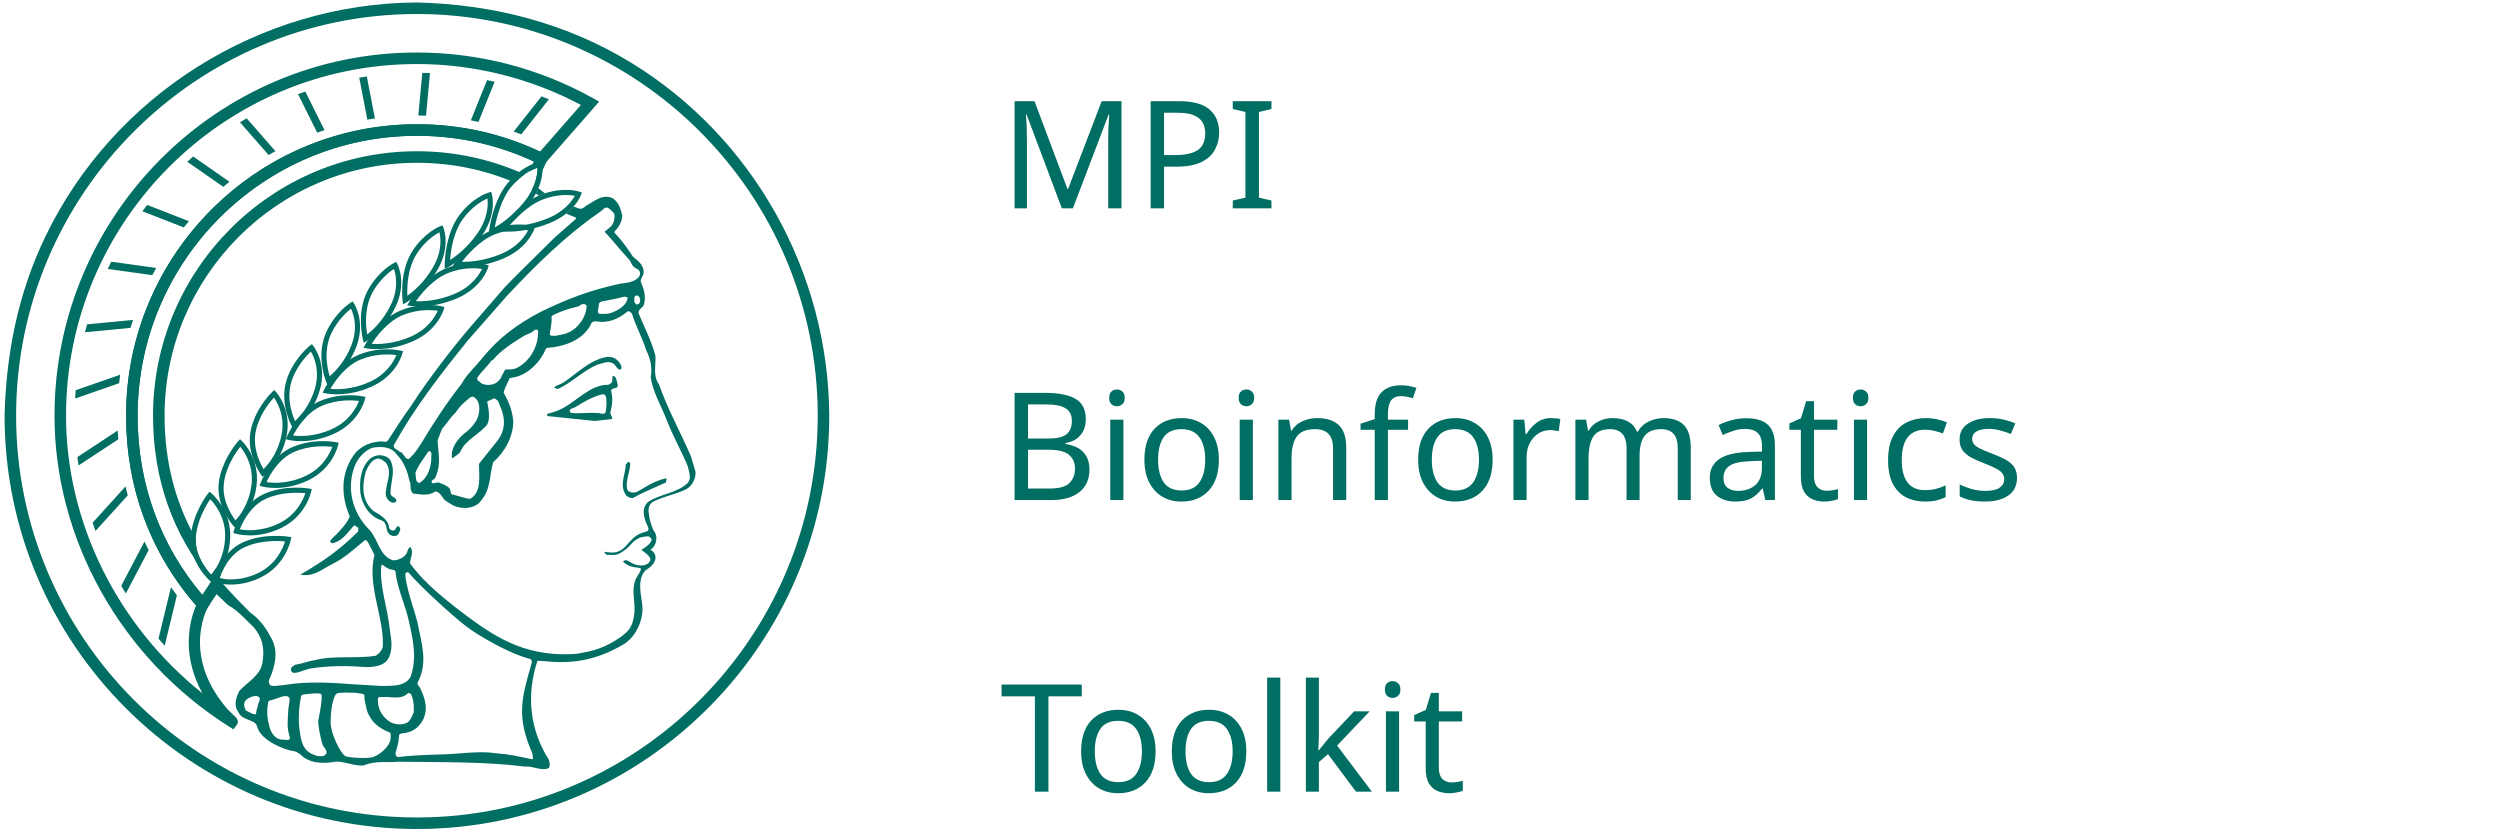
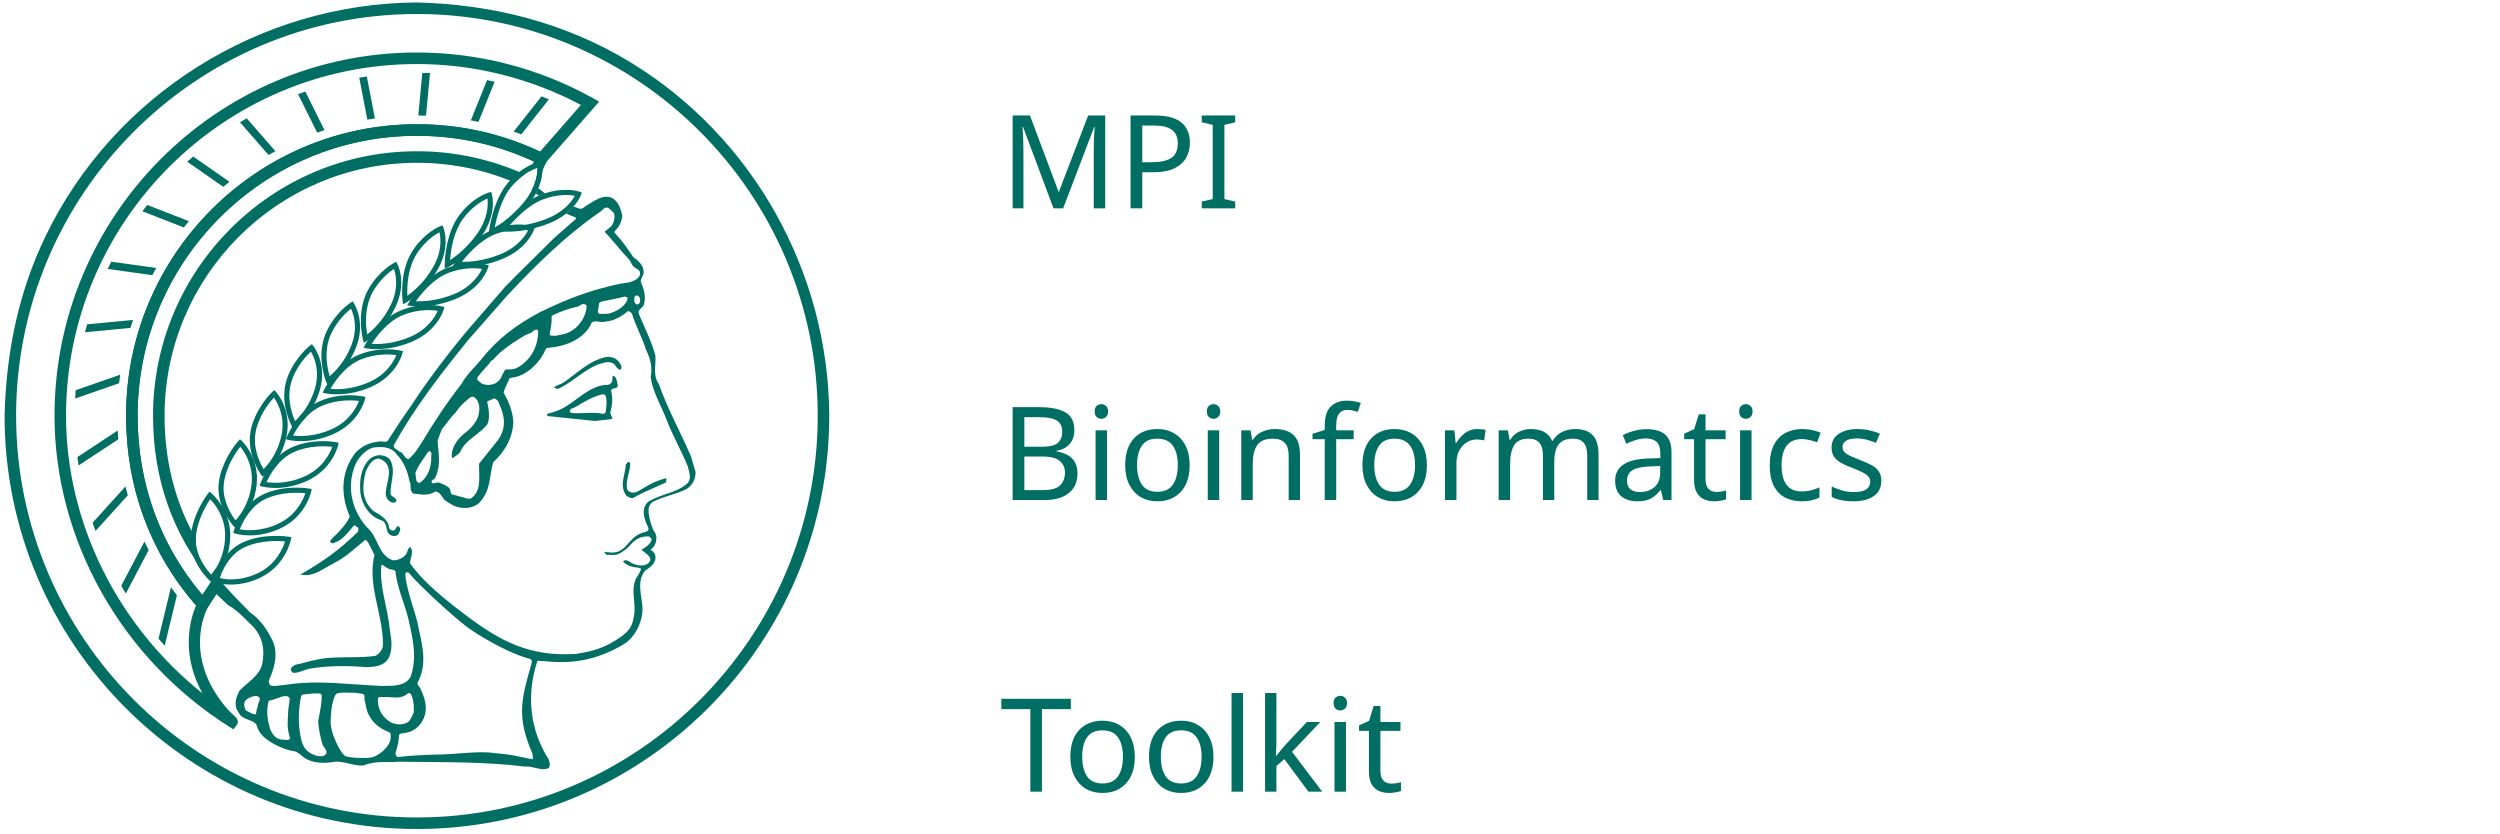
<svg xmlns="http://www.w3.org/2000/svg" version="1.1" width="300" height="100" viewBox="0 0 300 100" id="svg3784">
  <g transform="translate(0,24.04259)" id="Layer 1">
    <g id="g4285">
      <g transform="matrix(1.141468,0,0,1.144051,0.5483012,-23.74722)" id="g3787">
        <path d="M 43.35,86.696 C 67.253,86.696 86.698,67.25 86.698,43.347 86.615,28.299 78.698,14.118 65.811,6.284 58.958,2.119 51.328,0.202 43.36,0 L 43.34,0 C 26.831,0.093 11.469,9.662 4.281,24.571 1.424,30.498 0.166,36.804 0,43.347 0,67.25 19.446,86.696 43.35,86.696 z m 0,-1.21 C 20.114,85.486 1.213,66.582 1.213,43.347 1.213,20.114 20.114,1.211 43.35,1.211 c 23.233,0 42.135,18.903 42.135,42.136 0,23.235 -18.902,42.139 -42.135,42.139 z" id="path3789" style="fill:#006e62" />
        <path d="m 55.374,69.419 c -1.052,3.649 -1.553,5.531 0.089,9.291 0.017,0.143 0.174,0.608 0,0.671 -1.816,-0.366 -2.299,-0.521 -4.005,-0.649 -1.576,-0.271 -4.195,0.169 -5.947,0.152 -1.369,0.047 -2.756,0.093 -4.19,0.269 -0.429,-0.222 -0.096,-0.701 -0.062,-1.019 0.158,-0.495 0.174,-0.749 0.223,-1.322 0.222,-0.238 0.494,-0.112 0.764,-0.224 0.923,-0.142 1.705,-0.954 1.927,-1.816 0.288,-0.906 -0.031,-1.91 -0.445,-2.772 -0.08,-0.254 -0.43,-0.446 -0.287,-0.699 1.131,-2.12 0.334,-4.271 -0.047,-6.341 -0.399,-1.468 -1.004,-3.091 -1.245,-4.639 0.049,-0.158 -0.158,-0.525 0.192,-0.556 l 0.129,0.031 c 1.209,1.467 4.675,4.57 5.974,5.578 1.298,1.008 4.651,2.963 6.833,3.488 0.207,0.174 0.175,0.319 0.097,0.557 m -16.13,3.761 c 0,-0.192 0.011,-0.27 0.156,-0.332 l 0.788,0 c 0.699,0.024 1.598,0.253 2.253,-0.423 0.376,0.013 0.41,0.461 0.509,0.806 0.09,0.483 0.068,0.79 0.068,1.224 -0.157,0.344 -0.332,0.867 -0.688,1.085 -0.565,0.267 -1.134,0.215 -1.676,0 -0.822,-0.486 -1.421,-1.262 -1.41,-2.36 m 1.341,4.021 c -0.101,0.95 -1.294,1.788 -1.878,1.957 -0.585,0.166 -2.333,0.085 -2.836,-0.089 -0.501,-0.173 -1.728,-2.569 -1.586,-3.814 0,-1.027 0.277,-2.656 0.689,-2.788 0.412,-0.129 1.502,-0.062 1.502,-0.062 0.456,-0.031 0.802,0.078 1.203,0.125 0.284,0.109 0.084,0.467 0.185,0.67 0.129,0.53 0.158,1.104 0.486,1.634 0.46,0.889 1.304,1.419 2.134,1.73 0.187,0.171 0.085,0.403 0.101,0.637 m -6.803,1.645 c -0.325,0.334 -0.508,0.178 -0.837,0.209 -0.937,-0.254 -1.491,-0.661 -1.757,-1.723 -0.343,-1.48 -0.331,-3.108 0,-4.619 l 0.152,-0.119 c 0.659,-0.075 1.656,-0.209 1.928,-0.06 0.269,0.15 -0.292,2.812 -0.292,2.812 -0.017,0.528 0.241,1.879 0.481,2.581 0.051,0.104 0.59,0.645 0.325,0.919 m 11.092,-31.587 -0.033,0.909 c -0.082,0.827 -0.465,1.783 -1.244,2.245 -0.466,-0.11 -0.299,-0.67 -0.414,-1.051 0.298,-0.827 0.879,-1.513 1.36,-2.246 0.065,-0.048 0.132,-0.079 0.198,-0.048 z m 6.761,-7.331 c -0.484,0.222 -0.981,0.271 -1.515,0.024 -0.136,-0.185 -0.577,-0.334 -0.403,-0.606 0.388,-0.628 1.044,-1.147 1.447,-1.763 l 0.187,-0.1 c 0.817,-0.986 2.104,-1.813 3.324,-2.554 l 0.738,-0.32 c 0.16,-0.161 0.535,-0.495 0.683,-0.15 0.026,1.285 -0.517,2.658 -1.741,3.567 -0.744,0.55 -1.062,0.443 -1.725,0.483 l -0.341,0.617 c -0.081,0.307 -0.348,0.617 -0.654,0.802 m -2.65,12.12 c -0.222,0.129 -2.149,-0.605 -1.924,-0.4 -0.457,-0.495 0.289,-0.661 -1.41,-1.299 l -0.412,0.043 c -0.053,0.049 -0.202,0.124 -0.355,-0.087 -0.016,-0.256 0.32,-0.218 0.426,-0.537 0.609,-1.369 0.274,-2.429 0.215,-3.847 l 0.449,-1.162 c 0.853,-1.029 0.852,-1.176 1.43,-1.734 0.578,-0.813 0.699,-0.876 1.474,-1.544 0.127,-0.109 0.361,-0.195 0.512,-0.066 0.366,0.284 0.385,0.471 0.492,0.837 0.182,1.355 -0.636,2.284 -1.625,3.017 -0.702,0.605 -1.369,1.545 -1.219,2.468 l 0.061,0.064 c 0.32,-0.27 0.724,-0.428 0.859,-0.763 0.534,-1.193 1.973,-1.736 2.779,-2.771 0.35,-0.621 0.135,-1.699 0,-2.416 -0.004,0.02 1.055,-0.5 0.768,-0.314 0.503,0.207 0.441,0.568 0.684,1.028 0.472,1.197 0.431,2.276 -0.299,3.311 l -2.008,2.505 c -0.031,1.276 0.321,2.919 -0.897,3.667 m 8.505,-19.063 0.138,-0.176 c 0.623,-0.296 1.205,-0.525 1.897,-0.725 l 0.83,-0.216 c 0.22,-0.201 0.609,-0.363 0.831,-0.08 0.013,1.075 -0.791,2.366 -1.98,2.862 -0.373,0.163 -0.872,0.217 -1.316,0.326 -0.111,-0.096 -0.472,0.107 -0.58,-0.163 0.069,-0.539 0.276,-1.344 0.18,-1.828 m 8.006,-2.01 c -0.042,0.773 -1.073,1.411 -1.934,1.65 -0.368,0.057 -0.707,0.036 -1.031,0.036 -0.085,-0.061 -0.183,-0.133 -0.17,-0.215 0.056,-0.367 0.114,-0.581 0.14,-0.912 l 0.214,-0.157 c 0.761,-0.153 1.692,-0.317 2.456,-0.521 0.114,0.025 0.254,0.014 0.325,0.119 M 40.923,46.422 c 2.231,-3.999 4.94,-7.472 7.84,-11.041 l 4.062,-4.618 c 2.899,-3.092 6.102,-6.262 9.655,-8.714 0.444,-0.256 0.641,-0.78 1.102,-0.412 l 0.417,0.386 c 0.282,0.317 0.037,1.221 -0.251,1.475 -0.229,0.187 -0.451,0.372 -0.672,0.554 0.693,0.687 1.692,1.991 2.513,2.835 0.362,0.371 0.25,0.757 0.896,1.058 0.323,0.151 0.414,0.502 0.222,0.805 -0.572,0.733 -1.527,0.622 -2.278,0.813 -2.786,0.621 -5.041,1.418 -8.124,2.914 -2.469,1.308 -4.444,2.757 -6.23,5.003 -0.683,0.844 -1.449,1.483 -2.021,2.501 -1.625,2.088 -2.917,4.047 -4.208,6.198 -0.461,0.678 -0.612,1.013 -1.258,1.626 -0.314,0.298 -0.594,-0.325 -0.79,-0.541 -0.023,-0.024 -0.036,-0.052 -0.052,-0.076 -0.067,0.008 -0.135,-0.005 -0.202,-0.048 -0.174,-0.223 -0.717,-0.319 -0.621,-0.718 m 25.851,-14.92 c -0.089,0.093 -0.2,0.21 -0.35,0.17 -0.338,-0.236 -0.21,-0.537 -0.189,-0.822 0.07,-0.069 0.08,-0.109 0.189,-0.109 0.162,-0.027 0.251,0.091 0.31,0.175 0.1,0.186 0.111,0.395 0.04,0.586 M 29.336,77.328 c -0.652,0.015 -1.111,-0.341 -1.414,-1.111 -0.304,-0.98 -0.407,-1.846 -0.196,-2.854 0.067,-0.128 0.212,-0.21 0.305,-0.168 l 0.911,-0.309 c 0.306,-0.124 0.555,-0.167 0.846,-0.098 l 0.185,0.183 c -0.014,0.531 -0.145,0.923 -0.158,1.415 -0.054,1.234 -0.158,1.602 0.197,2.777 -0.13,0.31 -0.393,0.16 -0.676,0.165 m -2.719,-3.443 c -0.142,0.257 -0.122,0.428 -0.187,0.736 -0.077,0.14 -0.476,-0.05 -0.602,-0.127 -0.495,-0.268 -0.462,-0.133 -0.604,-0.59 -0.08,-0.308 -0.071,-0.669 0.438,-0.936 0.319,-0.18 0.955,-0.396 1.163,0 0.064,0.267 -0.254,0.613 -0.208,0.917 M 72.162,47.617 c -1.146,-2.644 -2.435,-4.922 -3.378,-7.583 -0.667,-0.955 -0.285,-1.975 -0.364,-2.995 -0.431,-1.593 -1.101,-2.821 -1.737,-4.365 -0.177,-0.445 0.319,-0.575 0.494,-0.891 0.287,-0.782 0.08,-1.659 -0.272,-2.407 -0.141,-0.429 0.368,-0.732 0.272,-1.178 -0.018,-0.685 -0.621,-1.149 -1.1,-1.514 -0.717,-1.035 -1.05,-1.578 -1.944,-2.518 l 0,-0.175 c 0.446,-0.397 0.813,-1.083 0.797,-1.673 -0.176,-0.667 -0.317,-1.289 -0.957,-1.752 -1.018,-0.574 -2.052,0.318 -2.865,0.781 -0.225,0.158 -0.337,0.319 -0.654,0.288 -0.207,-0.074 -0.421,-0.15 -0.637,-0.228 -0.208,0.237 -0.467,0.488 -0.784,0.739 l 0.99,0.402 c 0.036,0.026 0.049,0.046 0.049,0.08 0,0.018 -0.005,0.049 -0.01,0.075 -0.069,0.06 -2.292,2.008 -2.292,2.008 -0.007,0.005 -4.005,3.957 -4.005,3.957 0,0.002 -1.148,1.165 -1.148,1.165 -0.005,0.007 -3.559,4.101 -3.559,4.101 -1.859,2.155 -4.604,5.693 -6.256,8.282 -0.86,1.185 -1.717,2.5 -2.516,3.745 -0.087,0.138 -0.25,0.127 -0.508,0.096 -0.176,-0.02 -0.356,-0.038 -0.519,0.018 l 0.008,0 -0.036,0.009 c 0.008,-0.003 0.02,-0.005 0.028,-0.009 -0.904,0.099 -1.56,0.401 -2.263,1.036 -0.914,1.076 -1.372,2.379 -1.372,3.784 0,0.965 0.22,1.984 0.664,3.007 -0.188,0.546 -0.618,1.03 -1.003,1.457 l -0.213,0.241 -0.275,0.269 c -0.177,0.169 -0.38,0.36 -0.527,0.547 l -0.014,0.019 -0.009,0.022 c -0.017,0.06 -0.026,0.173 0.15,0.258 l 0.042,0.022 0.047,-0.011 c 0.842,-0.2 1.371,-0.833 1.886,-1.445 0,0 0.322,-0.372 0.369,-0.427 0.076,-0.014 0.138,0.029 0.25,0.123 0.058,0.048 0.125,0.095 0.2,0.131 l 0,0.042 c 0,0 -0.011,0.272 -0.013,0.333 -1.993,1.968 -3.616,3.08 -5.738,4.327 l -0.354,0.207 0.409,0.042 c 0.829,0.083 1.615,-0.382 2.374,-0.833 l 0.913,-0.503 c 0.844,-0.432 1.625,-1.091 2.384,-1.728 0,0 0.686,-0.57 0.76,-0.629 0.071,0.01 0.151,0.102 0.214,0.175 0,0 0.044,0.049 0.073,0.08 0.013,0.024 0.637,1.258 0.675,1.332 -0.143,0.585 -0.206,1.171 -0.206,1.756 0,1.276 0.277,2.546 0.549,3.788 0.266,1.224 0.542,2.489 0.542,3.731 0,0.083 -0.001,0.162 -0.004,0.245 0,0.383 -0.421,0.893 -0.77,1.053 -0.798,0.136 -1.759,0.146 -2.779,0.154 -1.249,0.011 -2.542,0.023 -3.536,0.292 -0.32,0.038 -0.689,0.143 -1.048,0.242 -0.352,0.099 -0.715,0.201 -1.053,0.248 l -0.034,0.004 -0.037,0.029 -0.123,0.085 c -0.114,0.071 -0.253,0.157 -0.288,0.325 -10e-4,0.013 -0.003,0.028 -0.003,0.044 0,0.096 0.044,0.2 0.115,0.274 0.069,0.072 0.156,0.104 0.245,0.096 0.301,0 0.637,-0.122 0.964,-0.241 0.227,-0.082 0.465,-0.169 0.684,-0.206 2.075,-0.355 4.35,-0.284 5.891,-0.159 0.761,-0.013 2.01,-0.038 2.46,-1.118 0.163,-0.438 0.218,-0.846 0.218,-1.238 0,-0.432 -0.066,-0.848 -0.135,-1.275 l -0.136,-1.051 c -0.091,-0.641 -0.227,-1.28 -0.359,-1.9 -0.233,-1.099 -0.474,-2.23 -0.474,-3.375 0,-0.232 0.013,-0.465 0.033,-0.699 0.023,-0.029 0.047,-0.064 0.076,-0.069 0.068,-0.009 0.185,0.084 0.279,0.159 0.106,0.084 0.215,0.164 0.335,0.195 0.138,0.105 0.295,0.134 0.437,0.152 0.198,0.026 0.306,0.051 0.368,0.204 0.089,1.006 0.436,2.046 0.772,3.052 0.232,0.693 0.472,1.411 0.626,2.11 0.274,1.224 0.55,2.466 0.55,3.69 0,0.729 -0.098,1.453 -0.354,2.163 -0.532,0.969 -1.697,0.973 -2.821,0.977 l -0.337,0 -2.756,-0.167 c -2.365,-0.172 -4.809,-0.347 -7.316,0.058 0.018,-0.002 -0.561,0.061 -0.561,0.061 -0.31,0.046 -0.601,0.084 -0.915,0.011 -0.116,-0.094 -0.21,-0.257 -0.21,-0.426 0,-0.054 0.01,-0.109 0.032,-0.163 0.448,-0.988 0.672,-1.881 0.672,-2.671 0,-0.641 -0.147,-1.214 -0.441,-1.717 -0.648,-1.243 -1.36,-2.104 -2.24,-2.706 -1.076,-1.076 -1.996,-2.031 -2.814,-2.96 -0.479,-0.061 -0.772,-0.155 -0.804,-0.166 l -0.106,-0.037 -0.479,0.59 c 0.621,0.59 1.195,1.18 1.897,1.817 1.066,0.574 1.928,1.61 2.691,2.311 0.925,1.082 1.147,2.229 0.956,3.504 -0.128,1.513 -1.512,2.167 -2.453,3.171 -0.381,0.717 -0.622,1.576 -0.097,2.247 0.337,0.89 1.768,0.73 1.944,1.464 0.394,1.619 3.202,2.554 3.75,2.593 0.545,0.037 1.11,0.64 1.11,0.64 1.116,0.813 2.581,0.618 3.351,0.499 0.769,-0.116 2.145,0.506 3.006,0.378 1.289,-0.51 2.343,-0.271 3.681,-0.382 4.205,0.065 8.983,-0.032 13.285,0.51 0.797,-0.097 1.751,0.525 2.503,0.145 0.191,-0.321 0.046,-0.59 0,-0.863 -2.056,-3.232 -2.364,-6.861 -1.199,-10.383 l 0.778,0.044 c 2.788,0.304 5.326,-0.057 8.16,-1.699 1.419,-0.781 2.164,-2.607 2.1,-3.929 -0.048,-0.86 -0.345,-1.875 -0.201,-2.784 0.049,-0.405 0.318,-1.021 0.667,-1.215 0.15,-0.083 0.671,-0.437 0.835,-0.89 0.27,-0.738 -0.308,-1.086 -0.475,-1.186 0.45,-0.184 0.887,-1.104 0.473,-1.821 -0.267,-0.283 -0.577,-1.403 -0.61,-1.77 -0.095,-0.525 -0.111,-1.066 0.383,-1.403 1.116,-0.587 2.167,-0.732 3.329,-1.242 0.797,-0.334 1.211,-1.162 1.18,-1.911 z m -0.332,2.782 c -1.18,1.098 -2.851,1.115 -4.205,2.006 -0.622,0.62 -0.464,1.326 -0.211,2.108 0.5,0.99 0.312,0.888 -0.388,1.122 -1.634,0.544 -1.615,2.332 -3.581,2.032 -0.112,0.033 -0.572,-0.196 -0.299,0.132 0.211,0.252 0.299,0.1 0.715,0.151 0.7,0.033 0.961,-0.256 1.452,-0.589 0.702,-0.59 0.618,-0.812 1.481,-1.227 0.206,-0.048 0.714,-0.2 0.998,-0.1 0.192,0.177 0.197,0.181 0.228,0.339 -0.111,0.478 -0.81,0.877 -1.077,1.044 0.367,0.268 1.055,0.723 0.943,1.105 -0.156,0.25 -0.15,0.292 -0.428,0.427 -0.387,0.189 -1.165,0.16 -1.898,-0.382 -0.112,0.033 -0.233,-0.218 -0.547,0.081 0.713,0.734 1.714,0.568 1.863,0.717 0.15,0.15 -0.533,1.037 -0.564,1.229 -0.48,1.273 0.108,2.446 -0.148,3.769 -0.158,1.035 -0.468,1.527 -1.374,2.18 -1.662,1.151 -2.827,1.484 -4.693,1.784 -4.891,0.334 -7.977,-1.345 -11.5,-3.975 -3.522,-2.631 -4.869,-4.031 -5.969,-5.511 -0.015,-0.605 0.43,-1.066 0.049,-1.721 -0.318,0.112 -0.287,0.526 -0.479,0.766 -0.271,0.383 -0.923,0.668 -1.387,0.621 -1.449,-0.494 -1.529,-2.198 -2.436,-3.17 -1.943,-1.913 -2.487,-4.669 -1.449,-6.978 0.365,-0.718 1.018,-1.402 1.752,-1.657 0.906,-0.144 1.976,-0.144 2.566,0.733 0.698,0.668 1.131,1.753 1.304,2.708 0.288,0.463 -0.063,0.988 0.414,1.371 0.828,0.078 1.545,0.285 2.342,-0.223 0.59,0.078 0.67,0.733 1.116,1.018 l 0.797,0.479 c 0.844,0.349 1.929,0.349 2.645,-0.272 1.338,-1.37 1.046,-2.778 1.507,-4.291 1.276,-1.13 2.124,-2.749 2.109,-4.328 -0.081,-0.97 -0.43,-1.975 -1.004,-2.945 0.095,-0.575 0.414,-1.004 0.605,-1.515 0.161,-0.095 0.368,-0.095 0.542,-0.127 1.418,-0.302 2.708,-1.593 3.265,-2.947 l 0.128,-0.127 c 1.625,-0.111 3.648,-0.686 4.588,-2.391 0.192,-0.733 1.02,-0.192 1.529,-0.366 0.86,-0.049 1.722,-0.525 2.374,-1.084 0.191,-0.064 0.334,0.145 0.448,0.238 0.38,1.277 1.083,2.503 1.48,3.795 0.494,0.971 0.671,1.894 0.494,2.882 0.208,1.512 1.068,2.93 1.673,4.46 0.605,1.61 1.545,3.235 2.23,4.892 0.128,0.668 0.414,1.195 0,1.737" id="path3791" style="fill:#006e62" />
        <path d="m 64.581,37.701 c 0.223,0.287 0.367,0.541 0.191,0.813 -0.414,0.031 -0.479,-0.495 -0.828,-0.671 -0.573,-0.285 -1.084,0.018 -1.656,0.161 -1.45,0.621 -2.661,1.863 -4.063,2.516 -0.174,0 -0.335,-0.016 -0.446,-0.143 0.238,-0.238 0.62,-0.287 0.924,-0.479 1.451,-0.955 2.852,-2.451 4.668,-2.722 0.477,-0.031 0.908,0.142 1.21,0.525" id="path3793" style="fill:#006e62" />
        <path d="m 63.19,42.984 c -0.225,0.332 -0.582,0.043 -0.895,0.083 -0.717,-0.083 -1.929,0.085 -2.72,-0.014 -0.119,-0.069 -0.209,-0.193 -0.135,-0.305 0.121,-0.196 0.45,-0.209 0.659,-0.363 0.866,-0.541 1.776,-1.055 2.762,-1.29 0.179,-0.028 0.329,0.124 0.36,0.248 0.118,0.459 0.044,1.196 -0.031,1.641 m 1.28,-2.83 c -0.112,-0.351 -0.096,-0.923 -0.526,-1.003 -0.096,0.222 0,0.462 -0.096,0.67 -0.126,0.158 -0.349,0.349 -0.605,0.285 -1.753,0.111 -3.059,1.658 -4.556,2.453 -0.509,0.287 -1.084,0.447 -1.624,0.59 -0.05,0.08 -0.032,0.191 0.046,0.238 1.659,0.176 3.298,0.336 4.941,0.51 l 1.829,-0.207 c 0.05,-0.238 -0.237,-0.445 -0.19,-0.717 0.209,-0.748 0.272,-1.561 0.064,-2.262 0.145,-0.38 0.686,-0.096 0.717,-0.557" id="path3795" style="fill:#006e62" />
        <path d="m 65.396,48.367 c 0.059,-0.084 0.124,-0.178 0.203,-0.186 0.105,0.039 0.16,0.088 0.173,0.279 -0.012,0.308 -0.09,0.631 -0.173,0.974 -0.095,0.39 -0.192,0.788 -0.192,1.178 0,0.174 0.019,0.346 0.066,0.514 0.23,0.287 0.586,0.352 1.013,0.206 0.007,-0.004 0.725,-0.416 0.725,-0.416 0.624,-0.374 1.214,-0.726 2.306,-1.004 0.028,-0.006 0.033,10e-4 0.037,0.006 0.018,0.021 0.025,0.061 0.025,0.113 0,0.094 -0.027,0.222 -0.072,0.326 -0.042,0.018 -1.052,0.469 -1.052,0.469 -0.794,0.347 -1.617,0.707 -2.388,1.149 -0.228,0.047 -0.439,-0.077 -0.642,-0.195 l -0.049,-0.03 c -0.294,-0.401 -0.388,-0.79 -0.388,-1.178 0,-0.35 0.075,-0.697 0.154,-1.056 0.073,-0.333 0.146,-0.679 0.164,-1.039 0.025,-0.031 0.09,-0.11 0.09,-0.11" id="path3797" style="fill:#006e62" />
        <path d="m 40.573,48.041 c 0.575,1.177 -0.031,2.293 0,3.519 0.096,0.35 0.782,0.4 0.575,0.813 -0.161,0.112 -0.384,0.143 -0.559,0.016 -0.319,-0.207 -0.43,-0.365 -0.51,-0.733 -0.08,-1.082 0.781,-2.342 0.015,-3.361 -0.222,-0.223 -0.541,-0.445 -0.859,-0.462 -0.686,0.127 -1.036,0.86 -1.274,1.402 -0.367,1.433 -0.462,2.947 0.795,4.094 0.735,0.429 1.626,0.893 1.674,1.816 0.112,0.16 0.334,0.319 0.51,0.223 0.223,-0.016 0.254,-0.652 0.573,-0.35 l 0.096,0.223 c -0.081,0.254 -0.159,0.701 -0.573,0.717 -0.207,0.047 -0.432,-0.065 -0.606,-0.191 -0.447,-0.462 -0.095,-1.163 -0.845,-1.465 -1.243,-0.384 -2.056,-1.691 -2.183,-2.917 -0.08,-1.178 -0.031,-2.469 0.989,-3.504 0.398,-0.304 0.924,-0.495 1.434,-0.335 0.287,0.047 0.621,0.255 0.748,0.495" id="path3799" style="fill:#006e62" />
        <path d="m 25.223,57.144 c 1.657,-0.768 3.549,-0.679 4.262,-0.61 -0.203,0.657 -0.891,2.362 -2.775,3.287 -1.89,0.925 -3.509,0.704 -4.101,0.575 0.218,-0.654 0.951,-2.479 2.614,-3.252 m -0.225,-0.487 c -2.269,1.053 -2.961,3.754 -2.99,3.868 l -0.06,0.239 0.234,0.08 c 0.089,0.029 2.195,0.72 4.765,-0.542 2.592,-1.272 3.123,-3.837 3.146,-3.946 l 0.053,-0.272 -0.275,-0.044 c -0.106,-0.019 -2.647,-0.417 -4.873,0.617" id="path3801" style="fill:#006e62" />
        <path d="m 27.48,52.053 c 1.65,-0.745 3.451,-0.649 4.141,-0.576 -0.212,0.641 -0.915,2.276 -2.796,3.174 -1.875,0.896 -3.483,0.727 -4.097,0.611 0.26,-0.667 1.091,-2.459 2.752,-3.209 m -0.221,-0.489 c -2.273,1.027 -3.112,3.702 -3.145,3.815 l -0.078,0.257 0.253,0.078 c 0.089,0.029 2.189,0.655 4.768,-0.579 2.602,-1.244 3.154,-3.723 3.176,-3.827 l 0.056,-0.272 -0.272,-0.049 c -0.102,-0.018 -2.523,-0.432 -4.758,0.577" id="path3803" style="fill:#006e62" />
        <path d="m 30.427,47.152 c 1.644,-0.724 3.353,-0.621 4.024,-0.543 -0.223,0.626 -0.942,2.187 -2.821,3.061 -1.855,0.862 -3.449,0.743 -4.09,0.644 0.307,-0.68 1.229,-2.434 2.887,-3.162 M 30.211,46.66 c -2.275,0.999 -3.261,3.649 -3.302,3.763 l -0.1,0.272 0.279,0.077 c 0.089,0.024 2.183,0.588 4.766,-0.617 2.614,-1.215 3.187,-3.607 3.211,-3.709 l 0.06,-0.27 -0.272,-0.053 c -0.095,-0.02 -2.395,-0.452 -4.642,0.537" id="path3805" style="fill:#006e62" />
        <path d="m 33.355,42.31 c 1.638,-0.699 3.258,-0.593 3.903,-0.513 -0.232,0.611 -0.967,2.102 -2.844,2.953 -1.834,0.83 -3.417,0.759 -4.081,0.675 0.355,-0.693 1.37,-2.409 3.022,-3.115 m -0.212,-0.494 c -2.277,0.975 -3.409,3.599 -3.455,3.708 l -0.123,0.29 0.306,0.076 c 0.086,0.022 2.175,0.523 4.766,-0.652 2.623,-1.19 3.215,-3.494 3.24,-3.591 l 0.067,-0.27 -0.272,-0.058 c -0.091,-0.02 -2.268,-0.468 -4.529,0.497" id="path3807" style="fill:#006e62" />
        <path d="m 37.407,37.465 c 1.629,-0.677 3.161,-0.566 3.784,-0.479 -0.242,0.592 -0.992,2.013 -2.865,2.839 -1.828,0.806 -3.393,0.773 -4.072,0.706 0.408,-0.704 1.508,-2.383 3.153,-3.066 m -0.205,-0.497 c -2.284,0.949 -3.557,3.549 -3.611,3.658 l -0.149,0.307 0.331,0.072 c 0.089,0.02 2.171,0.457 4.77,-0.688 2.634,-1.162 3.246,-3.38 3.27,-3.474 l 0.072,-0.267 -0.27,-0.065 c -0.084,-0.019 -2.144,-0.485 -4.413,0.457" id="path3809" style="fill:#006e62" />
        <path d="m 41.876,32.789 c 1.618,-0.652 3.064,-0.538 3.663,-0.448 -0.252,0.577 -1.018,1.931 -2.889,2.731 -1.81,0.777 -3.359,0.784 -4.056,0.734 0.456,-0.714 1.643,-2.355 3.282,-3.017 m -0.201,-0.497 c -2.287,0.922 -3.707,3.499 -3.767,3.608 l -0.174,0.322 0.361,0.07 c 0.087,0.015 2.165,0.391 4.767,-0.727 2.647,-1.135 3.279,-3.265 3.303,-3.354 l 0.077,-0.266 -0.266,-0.069 c -0.082,-0.02 -2.021,-0.503 -4.301,0.416" id="path3811" style="fill:#006e62" />
        <path d="m 46.647,28.372 c 1.605,-0.628 2.967,-0.512 3.545,-0.419 -0.266,0.559 -1.047,1.846 -2.912,2.623 -1.784,0.744 -3.322,0.793 -4.042,0.761 0.513,-0.725 1.783,-2.328 3.409,-2.965 m -0.196,-0.501 c -2.291,0.898 -3.854,3.449 -3.919,3.558 l -0.207,0.34 0.395,0.063 c 0.086,0.013 2.157,0.328 4.766,-0.762 2.656,-1.106 3.308,-3.148 3.336,-3.234 L 50.901,27.573 50.639,27.5 c -0.076,-0.023 -1.895,-0.526 -4.188,0.371" id="path3813" style="fill:#006e62" />
        <path d="m 51.612,24.293 c 1.59,-0.603 2.87,-0.485 3.422,-0.387 -0.276,0.541 -1.076,1.761 -2.932,2.513 -1.77,0.715 -3.289,0.8 -4.024,0.787 0.566,-0.733 1.914,-2.298 3.534,-2.913 M 51.42,23.792 c -2.297,0.873 -4.003,3.399 -4.075,3.507 l -0.24,0.36 0.431,0.057 c 0.086,0.01 2.15,0.26 4.766,-0.8 2.667,-1.08 3.341,-3.032 3.366,-3.117 l 0.085,-0.257 -0.259,-0.081 c -0.071,-0.023 -1.769,-0.544 -4.074,0.331" id="path3815" style="fill:#006e62" />
        <path d="m 56.652,20.639 c 1.575,-0.579 2.777,-0.461 3.305,-0.358 -0.29,0.521 -1.103,1.679 -2.957,2.406 -1.746,0.687 -3.243,0.805 -3.996,0.812 0.618,-0.74 2.038,-2.265 3.648,-2.86 m -0.184,-0.503 c -2.302,0.849 -4.15,3.354 -4.229,3.46 l -0.275,0.379 0.465,0.046 c 0.086,0.009 2.146,0.197 4.768,-0.834 2.677,-1.051 3.37,-2.917 3.399,-2.998 l 0.089,-0.254 -0.254,-0.089 c -0.065,-0.024 -1.646,-0.563 -3.963,0.29" id="path3817" style="fill:#006e62" />
        <path d="m 20.094,56.403 c 0,-0.083 0.002,-0.162 0.007,-0.244 0.12,-1.844 1.117,-3.47 1.518,-4.054 0.465,0.478 1.572,1.822 1.572,3.804 0,0.076 -0.002,0.154 -0.007,0.232 -0.091,2.113 -1.066,3.437 -1.467,3.896 -0.454,-0.486 -1.623,-1.902 -1.623,-3.634 m 1.276,-4.875 c -0.067,0.086 -1.643,2.132 -1.806,4.595 -0.162,2.507 1.888,4.422 1.977,4.501 l 0.181,0.167 0.182,-0.167 c 0.069,-0.062 1.692,-1.584 1.817,-4.461 0.127,-2.897 -1.884,-4.604 -1.969,-4.675 l -0.213,-0.179 z" id="path3819" style="fill:#006e62" />
        <path d="m 23.022,50.942 c 0,-0.158 0.009,-0.321 0.029,-0.483 0.033,-0.281 0.085,-0.55 0.153,-0.802 0.392,-1.456 1.205,-2.594 1.57,-3.055 0.385,0.459 1.224,1.651 1.224,3.349 0,0.2 -0.013,0.407 -0.037,0.622 -0.246,2.035 -1.258,3.297 -1.684,3.749 -0.378,-0.501 -1.255,-1.822 -1.255,-3.38 m 1.547,-4.932 c -0.054,0.06 -1.336,1.474 -1.883,3.507 -0.074,0.275 -0.132,0.573 -0.168,0.877 -0.295,2.432 1.461,4.424 1.537,4.509 l 0.173,0.193 0.201,-0.168 c 0.069,-0.06 1.727,-1.499 2.064,-4.291 0.338,-2.823 -1.465,-4.567 -1.541,-4.64 L 24.754,45.81 z" id="path3821" style="fill:#006e62" />
        <path d="m 26.317,45.876 c 0,-0.251 0.02,-0.512 0.069,-0.773 0.051,-0.286 0.113,-0.538 0.191,-0.769 0.486,-1.434 1.348,-2.472 1.737,-2.893 0.307,0.435 0.911,1.468 0.911,2.889 0,0.32 -0.031,0.66 -0.105,1.019 -0.392,1.953 -1.441,3.152 -1.894,3.597 -0.299,-0.505 -0.909,-1.698 -0.909,-3.07 m 1.839,-5.041 c -0.057,0.054 -1.403,1.308 -2.086,3.326 -0.087,0.258 -0.158,0.536 -0.214,0.849 -0.427,2.352 1.035,4.421 1.098,4.509 l 0.162,0.227 0.221,-0.174 c 0.071,-0.055 1.765,-1.409 2.311,-4.118 0.553,-2.746 -1.044,-4.527 -1.113,-4.6 l -0.181,-0.201 z" id="path3823" style="fill:#006e62" />
        <path d="m 29.942,41.225 c 0,-0.369 0.037,-0.754 0.131,-1.137 0.069,-0.287 0.145,-0.53 0.232,-0.742 0.579,-1.407 1.485,-2.346 1.898,-2.727 0.23,0.392 0.64,1.251 0.64,2.413 0,0.437 -0.058,0.918 -0.205,1.428 -0.537,1.867 -1.616,3.007 -2.102,3.448 -0.213,-0.485 -0.594,-1.509 -0.594,-2.683 M 32.099,36 c -0.059,0.046 -1.467,1.14 -2.291,3.143 -0.098,0.237 -0.18,0.504 -0.258,0.818 -0.553,2.273 0.608,4.415 0.656,4.506 l 0.148,0.265 0.245,-0.178 c 0.073,-0.052 1.801,-1.32 2.556,-3.945 0.765,-2.665 -0.622,-4.485 -0.682,-4.56 l -0.162,-0.21 z" id="path3825" style="fill:#006e62" />
        <path d="m 33.849,37.04 c 0,-0.524 0.062,-1.085 0.234,-1.636 0.09,-0.286 0.175,-0.513 0.271,-0.711 0.68,-1.387 1.63,-2.233 2.064,-2.572 0.165,0.341 0.417,1.011 0.417,1.917 0,0.548 -0.091,1.178 -0.354,1.866 -0.672,1.779 -1.786,2.863 -2.307,3.297 -0.129,-0.434 -0.325,-1.233 -0.325,-2.161 m 2.52,-5.542 c -0.062,0.038 -1.525,0.971 -2.495,2.959 -0.109,0.225 -0.207,0.474 -0.303,0.786 -0.682,2.195 0.18,4.409 0.218,4.502 l 0.122,0.305 0.277,-0.18 c 0.073,-0.052 1.834,-1.236 2.796,-3.774 0.98,-2.586 -0.196,-4.44 -0.247,-4.518 l -0.145,-0.22 z" id="path3827" style="fill:#006e62" />
        <path d="m 37.997,33.382 c 0,-0.711 0.091,-1.546 0.394,-2.338 0.107,-0.275 0.205,-0.49 0.314,-0.679 0.775,-1.363 1.766,-2.115 2.224,-2.411 0.101,0.28 0.239,0.765 0.239,1.433 0,0.637 -0.127,1.421 -0.542,2.289 -0.81,1.703 -1.958,2.721 -2.508,3.144 -0.056,-0.329 -0.121,-0.838 -0.121,-1.438 m 2.943,-6.058 c -0.065,0.03 -1.58,0.803 -2.703,2.776 -0.119,0.212 -0.231,0.451 -0.347,0.752 -0.81,2.115 -0.24,4.398 -0.216,4.493 l 0.089,0.35 0.31,-0.187 c 0.075,-0.044 1.869,-1.147 3.037,-3.6 1.191,-2.503 0.229,-4.391 0.186,-4.469 l -0.122,-0.234 z" id="path3829" style="fill:#006e62" />
        <path d="m 42.334,30.343 c 0,-0.84 0.103,-2.162 0.644,-3.335 0.119,-0.259 0.236,-0.471 0.354,-0.651 0.876,-1.338 1.907,-2.001 2.384,-2.255 0.051,0.214 0.105,0.531 0.105,0.953 0,0.705 -0.158,1.66 -0.771,2.716 -0.942,1.626 -2.122,2.58 -2.706,2.989 -0.005,-0.122 -0.01,-0.258 -0.01,-0.417 m 3.459,-6.871 c -0.068,0.026 -1.63,0.641 -2.911,2.589 -0.133,0.205 -0.261,0.441 -0.392,0.721 -0.937,2.035 -0.661,4.386 -0.648,4.484 l 0.047,0.392 0.347,-0.189 c 0.078,-0.042 1.903,-1.06 3.28,-3.429 1.4,-2.417 0.652,-4.337 0.621,-4.418 l -0.1,-0.244 z" id="path3831" style="fill:#006e62" />
        <path d="m 47.822,23.287 c 0.129,-0.239 0.259,-0.441 0.395,-0.624 0.979,-1.312 2.052,-1.888 2.547,-2.099 0.015,0.124 0.028,0.276 0.028,0.47 0,0.719 -0.175,1.872 -1.057,3.148 -1.071,1.547 -2.285,2.444 -2.903,2.839 0.058,-0.787 0.257,-2.398 0.99,-3.734 m 3.079,-3.349 c -0.066,0.02 -1.676,0.479 -3.114,2.405 -0.152,0.2 -0.294,0.427 -0.436,0.685 -1.07,1.956 -1.08,4.376 -1.08,4.478 l 0.002,0.429 0.386,-0.189 c 0.079,-0.04 1.939,-0.975 3.517,-3.259 1.612,-2.331 1.08,-4.282 1.056,-4.362 l -0.074,-0.256 z" id="path3833" style="fill:#006e62" />
        <path d="m 53.313,19.281 c 1.086,-1.284 2.2,-1.776 2.712,-1.948 0.003,0.013 0.003,0.02 0.003,0.036 0,0.618 -0.162,2.015 -1.395,3.537 -1.193,1.475 -2.447,2.314 -3.097,2.691 0.173,-0.956 0.661,-2.999 1.777,-4.316 m 2.912,-2.56 c -0.069,0.011 -1.718,0.318 -3.321,2.213 -1.595,1.882 -1.969,4.992 -1.985,5.123 l -0.053,0.466 0.427,-0.19 c 0.081,-0.036 1.975,-0.889 3.76,-3.09 1.815,-2.245 1.497,-4.222 1.484,-4.303 L 56.49,16.674 z" id="path3835" style="fill:#006e62" />
        <path d="m 6.461,43.347 c 0,-20.339 16.547,-36.888 36.889,-36.888 6.018,0 11.957,1.492 17.239,4.289 -0.772,0.881 -3.827,4.366 -4.297,4.899 -4.061,-1.9 -8.412,-2.874 -12.942,-2.874 -16.859,0 -30.577,13.715 -30.577,30.574 0,7.522 2.552,14.383 7.359,19.892 -0.276,0.638 -0.769,2.039 -0.769,3.893 0,1.535 0.357,3.375 1.437,5.333 C 11.873,65.354 6.461,54.543 6.461,43.347 m -1.211,0 c 0,12.983 7.027,25.473 18.339,32.6 l 0.468,0.294 0.337,-0.439 c 0.095,-0.124 0.133,-0.242 0.133,-0.351 0,-0.278 -0.238,-0.497 -0.372,-0.622 l -0.654,-0.627 c -2.332,-2.648 -2.957,-5.159 -2.957,-7.09 0,-2.134 0.763,-3.559 0.827,-3.669 l 0.208,-0.376 -0.288,-0.323 c -4.779,-5.332 -7.304,-12.039 -7.304,-19.397 0,-16.191 13.172,-29.362 29.363,-29.362 4.501,0 8.821,0.991 12.837,2.945 l 0.416,0.203 5.903,-6.733 -0.655,-0.366 C 56.225,6.902 49.826,5.248 43.35,5.248 22.341,5.248 5.25,22.341 5.25,43.347" id="path3837" style="fill:#006e62" />
        <path d="m 56.714,15.841 c -4.182,-2.037 -8.678,-3.068 -13.365,-3.068 -16.859,0 -30.576,13.715 -30.576,30.574 0,7.662 2.634,14.649 7.617,20.205 l 0.523,0.585 2.325,-3.514 -0.124,-0.144 c -0.208,-0.025 -0.38,-0.055 -0.505,-0.083 0.033,-0.095 0.078,-0.22 0.133,-0.361 -0.182,-0.218 -0.366,-0.436 -0.54,-0.657 -0.187,0.298 -0.363,0.52 -0.485,0.66 -0.454,-0.486 -1.623,-1.903 -1.623,-3.634 0,-0.057 0.002,-0.111 0.005,-0.167 -2.176,-3.828 -3.278,-8.144 -3.278,-12.89 0,-14.628 11.9,-26.528 26.528,-26.528 3.592,0 7.054,0.699 10.311,2.08 0.35,-0.362 0.694,-0.646 1.015,-0.868 -3.567,-1.6 -7.369,-2.424 -11.326,-2.424 -15.295,0 -27.741,12.444 -27.741,27.74 0,6.633 2.07,12.464 6.124,17.354 -0.235,0.358 -0.565,0.857 -0.943,1.427 -4.44,-5.231 -6.802,-11.696 -6.802,-18.781 0,-16.19 13.171,-29.362 29.362,-29.362 4.302,0 8.431,0.914 12.295,2.7 -0.161,0.35 -0.319,0.693 -0.478,1.037 0.354,-0.2 0.654,-0.32 0.858,-0.39 0.004,0.015 0.004,0.021 0.004,0.036 0,0.452 -0.089,1.317 -0.614,2.343 l 0.139,0.067 1.696,-3.678 z" id="path3839" style="fill:#006e62" />
        <path d="m 56.444,9.848 -2.924,3.696 c 0.268,0.093 0.535,0.188 0.8,0.288 l 2.902,-3.671 C 56.964,10.054 56.703,9.95 56.444,9.848" id="path3841" style="fill:#006e62" />
        <path d="m 50.722,8.145 -1.704,4.221 c 0.268,0.049 0.536,0.101 0.804,0.158 L 51.519,8.32 C 51.254,8.258 50.987,8.201 50.722,8.145" id="path3843" style="fill:#006e62" />
        <path d="m 43.917,7.385 -0.419,4.473 c 0.269,10e-4 0.539,0.005 0.808,0.014 L 44.724,7.406 C 44.454,7.396 44.186,7.389 43.917,7.385" id="path3845" style="fill:#006e62" />
        <path d="m 37.286,7.89 0.85,4.4 c 0.265,-0.044 0.53,-0.085 0.797,-0.123 L 38.082,7.764 C 37.816,7.803 37.55,7.845 37.286,7.89" id="path3847" style="fill:#006e62" />
        <path d="m 30.852,9.617 2.011,4.036 c 0.256,-0.09 0.513,-0.177 0.771,-0.261 L 31.616,9.343 c -0.256,0.089 -0.511,0.18 -0.764,0.274" id="path3849" style="fill:#006e62" />
        <path d="m 24.749,12.569 3.003,3.429 c 0.238,-0.136 0.478,-0.269 0.72,-0.399 l -3.019,-3.447 c -0.237,0.136 -0.471,0.275 -0.704,0.417" id="path3851" style="fill:#006e62" />
        <path d="m 19.203,16.707 3.791,2.633 c 0.213,-0.18 0.428,-0.358 0.645,-0.534 l -3.815,-2.649 c -0.209,0.18 -0.416,0.364 -0.621,0.55" id="path3853" style="fill:#006e62" />
        <path d="m 14.486,21.903 4.354,1.694 c 0.179,-0.22 0.359,-0.437 0.542,-0.653 l -4.388,-1.707 c -0.172,0.22 -0.341,0.441 -0.508,0.666" id="path3855" style="fill:#006e62" />
        <path d="m 10.843,27.952 4.686,0.654 c 0.135,-0.254 0.273,-0.506 0.415,-0.755 l -4.729,-0.659 c -0.127,0.252 -0.251,0.505 -0.372,0.76" id="path3857" style="fill:#006e62" />
        <path d="m 8.457,34.59 4.778,-0.457 c 0.085,-0.28 0.174,-0.558 0.268,-0.835 L 8.676,33.759 C 8.6,34.035 8.527,34.312 8.457,34.59" id="path3859" style="fill:#006e62" />
        <path d="m 7.422,41.542 4.621,-1.607 c 0.033,-0.297 0.069,-0.595 0.11,-0.89 l -4.677,1.626 c -0.021,0.29 -0.04,0.58 -0.054,0.871" id="path3861" style="fill:#006e62" />
        <path d="m 7.78,48.563 4.175,-2.741 C 11.932,45.514 11.91,45.207 11.896,44.897 l -4.24,2.785 c 0.037,0.294 0.079,0.588 0.124,0.881" id="path3863" style="fill:#006e62" />
        <path d="m 9.56,55.434 3.39,-3.733 c -0.084,-0.31 -0.16,-0.625 -0.235,-0.94 l -3.46,3.811 c 0.098,0.289 0.2,0.575 0.305,0.862" id="path3865" style="fill:#006e62" />
        <path d="m 12.749,61.999 2.397,-4.561 c -0.15,-0.297 -0.3,-0.593 -0.439,-0.895 l -2.442,4.646 c 0.157,0.272 0.319,0.542 0.484,0.81" id="path3867" style="fill:#006e62" />
        <path d="m 16.833,67.47 1.282,-5.285 c -0.212,-0.28 -0.421,-0.561 -0.623,-0.846 l -1.307,5.391 c 0.213,0.25 0.429,0.496 0.648,0.74" id="path3869" style="fill:#006e62" />
        <path d="m 55.844,20.043 c 0.111,0.074 0.221,0.147 0.329,0.219 0.098,-0.043 0.194,-0.089 0.295,-0.126 0.118,-0.043 0.233,-0.081 0.348,-0.118 -0.248,-0.163 -0.479,-0.346 -0.702,-0.54 -0.076,0.183 -0.167,0.372 -0.27,0.565" id="path3871" style="fill:#006e62" />
      </g>
    </g>
  </g>
  <defs id="defs3921" />
-   <text x="120" y="25" style="fill:#006e62; font-family: 'Noto Sans', 'Lucida Grande', 'Lucida Sans Unicode', Geneva, Verdana, sans-serif; font-size: 150%;">MPI<tspan x="120" y="60">Bioinformatics</tspan>
+   <text x="120" y="25" style="fill:#006e62; font-family: 'Noto Sans', 'Lucida Grande', 'Lucida Sans Unicode', Geneva, Verdana, sans-serif; font-size: 1.3em;">
+     MPI<tspan x="120" y="60">Bioinformatics</tspan>
    <tspan x="120" y="95">Toolkit</tspan>
  </text>
</svg>
